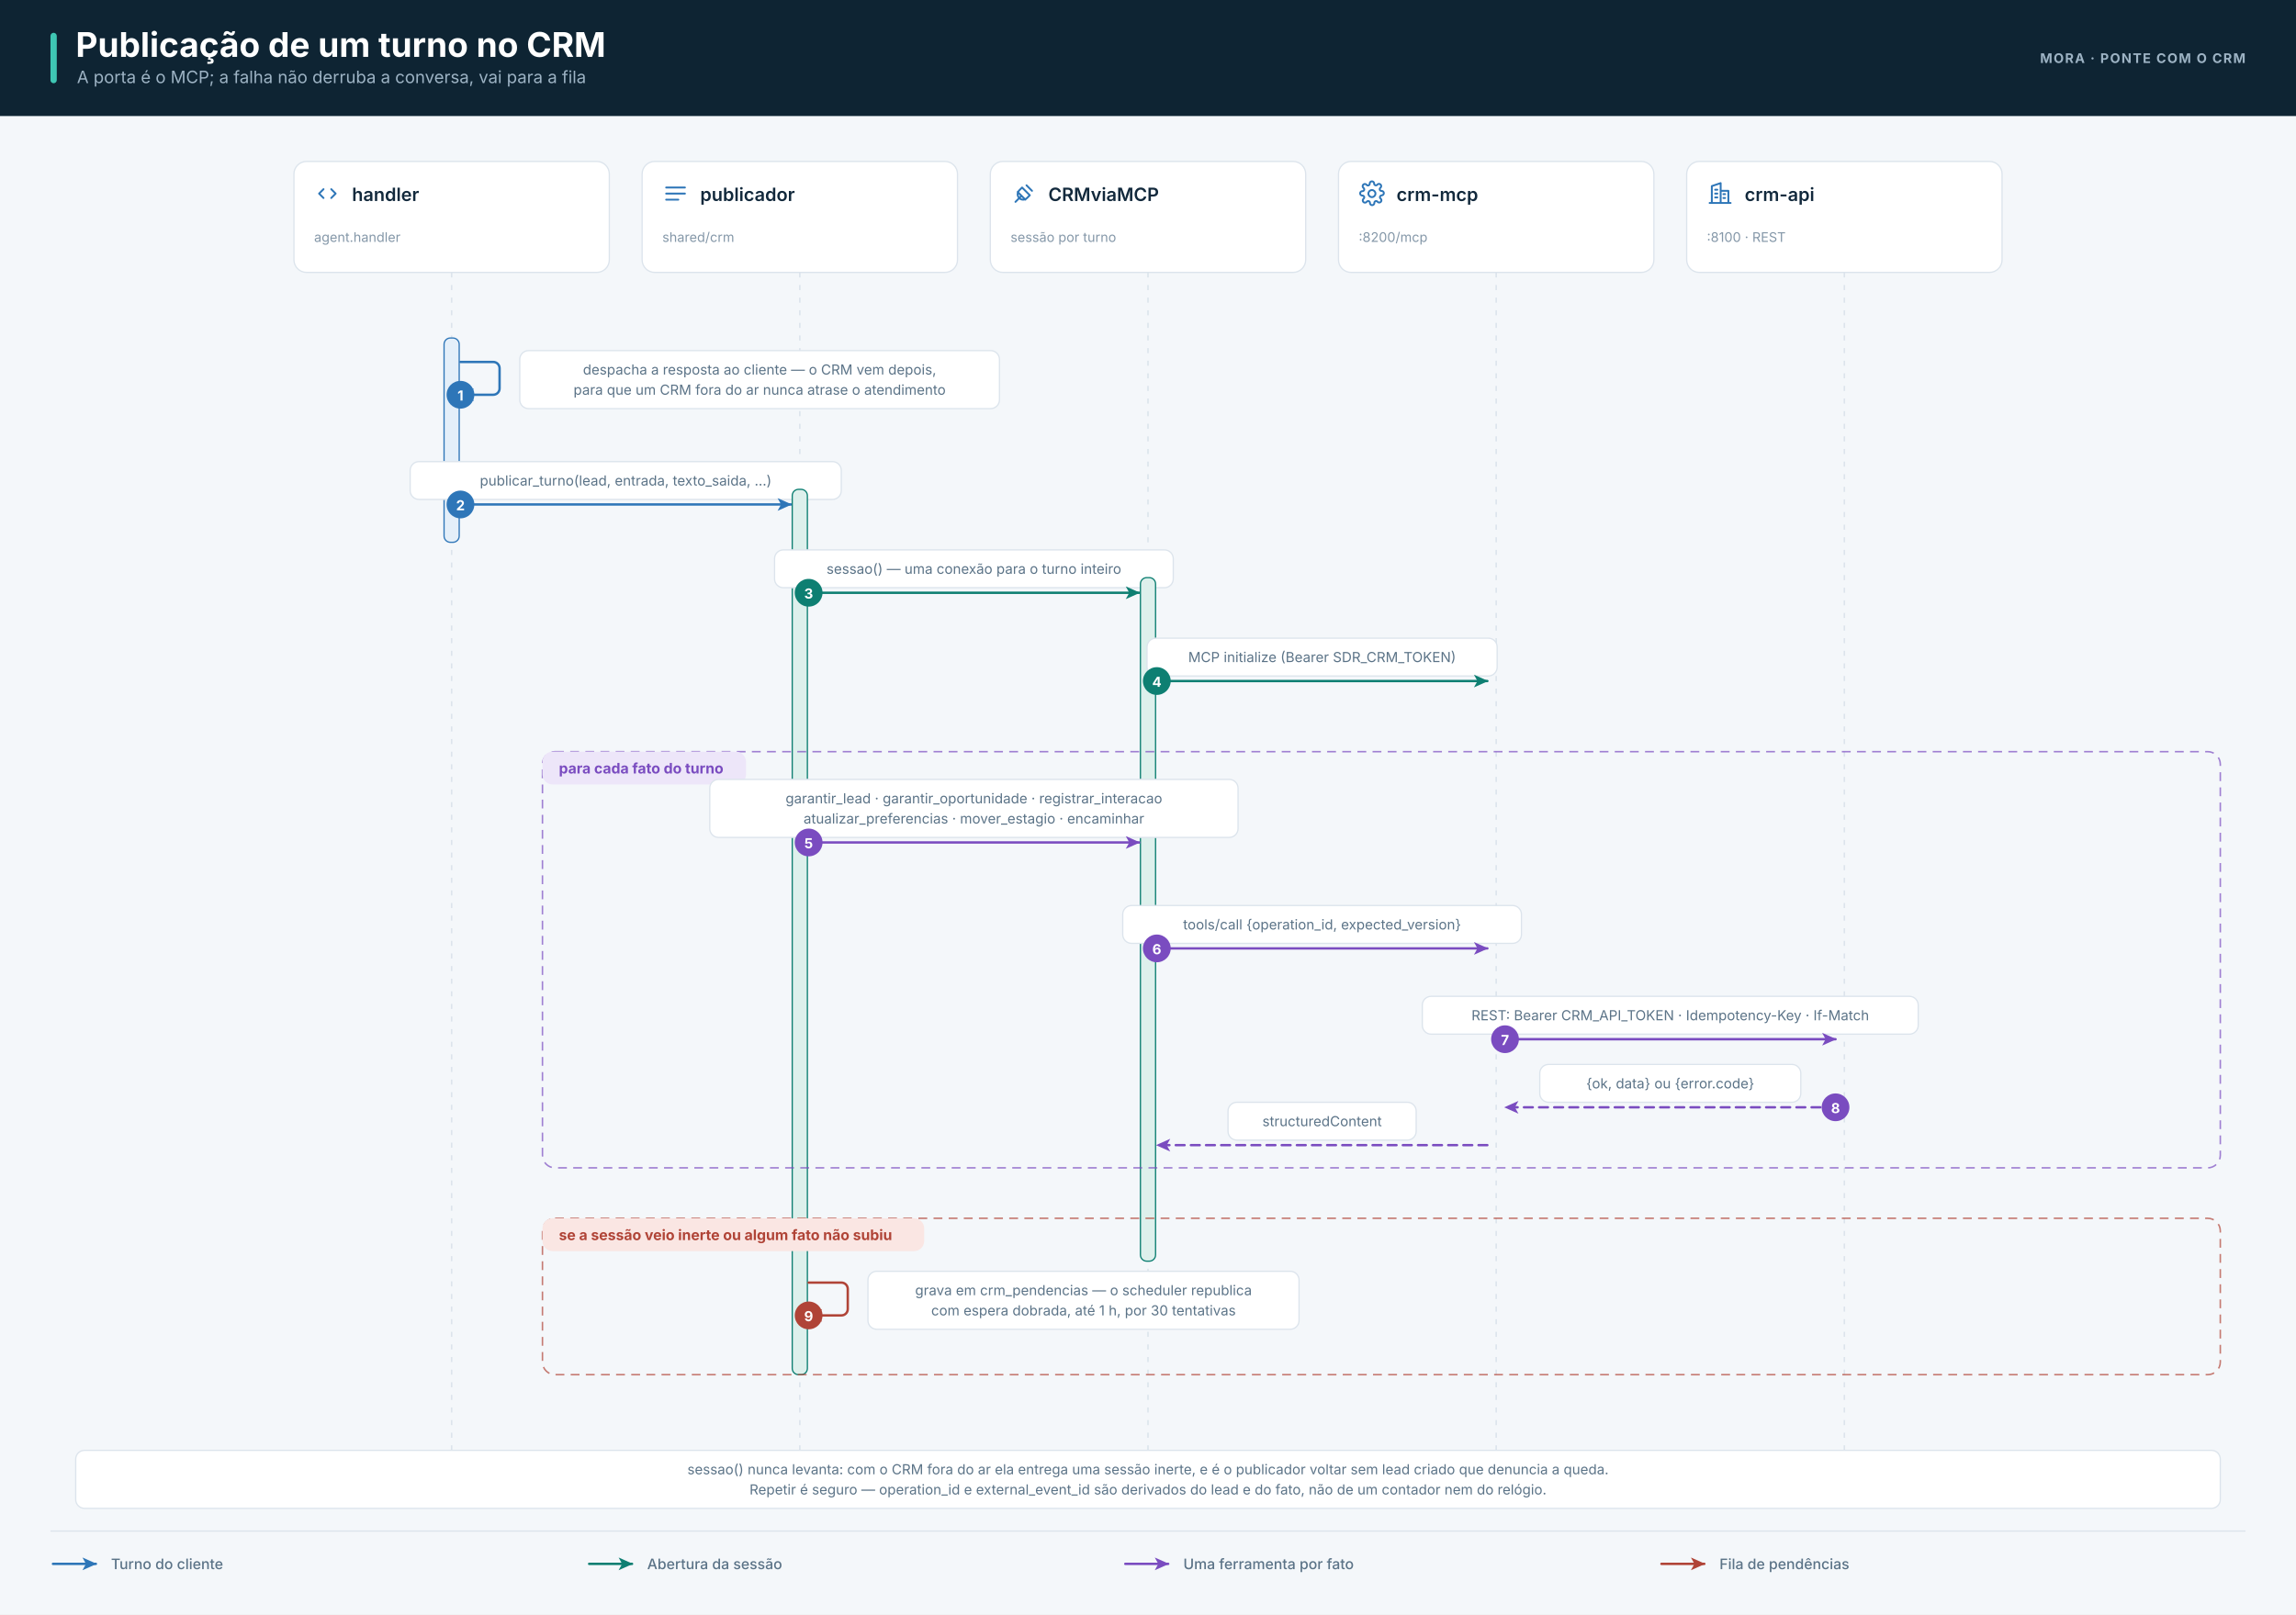
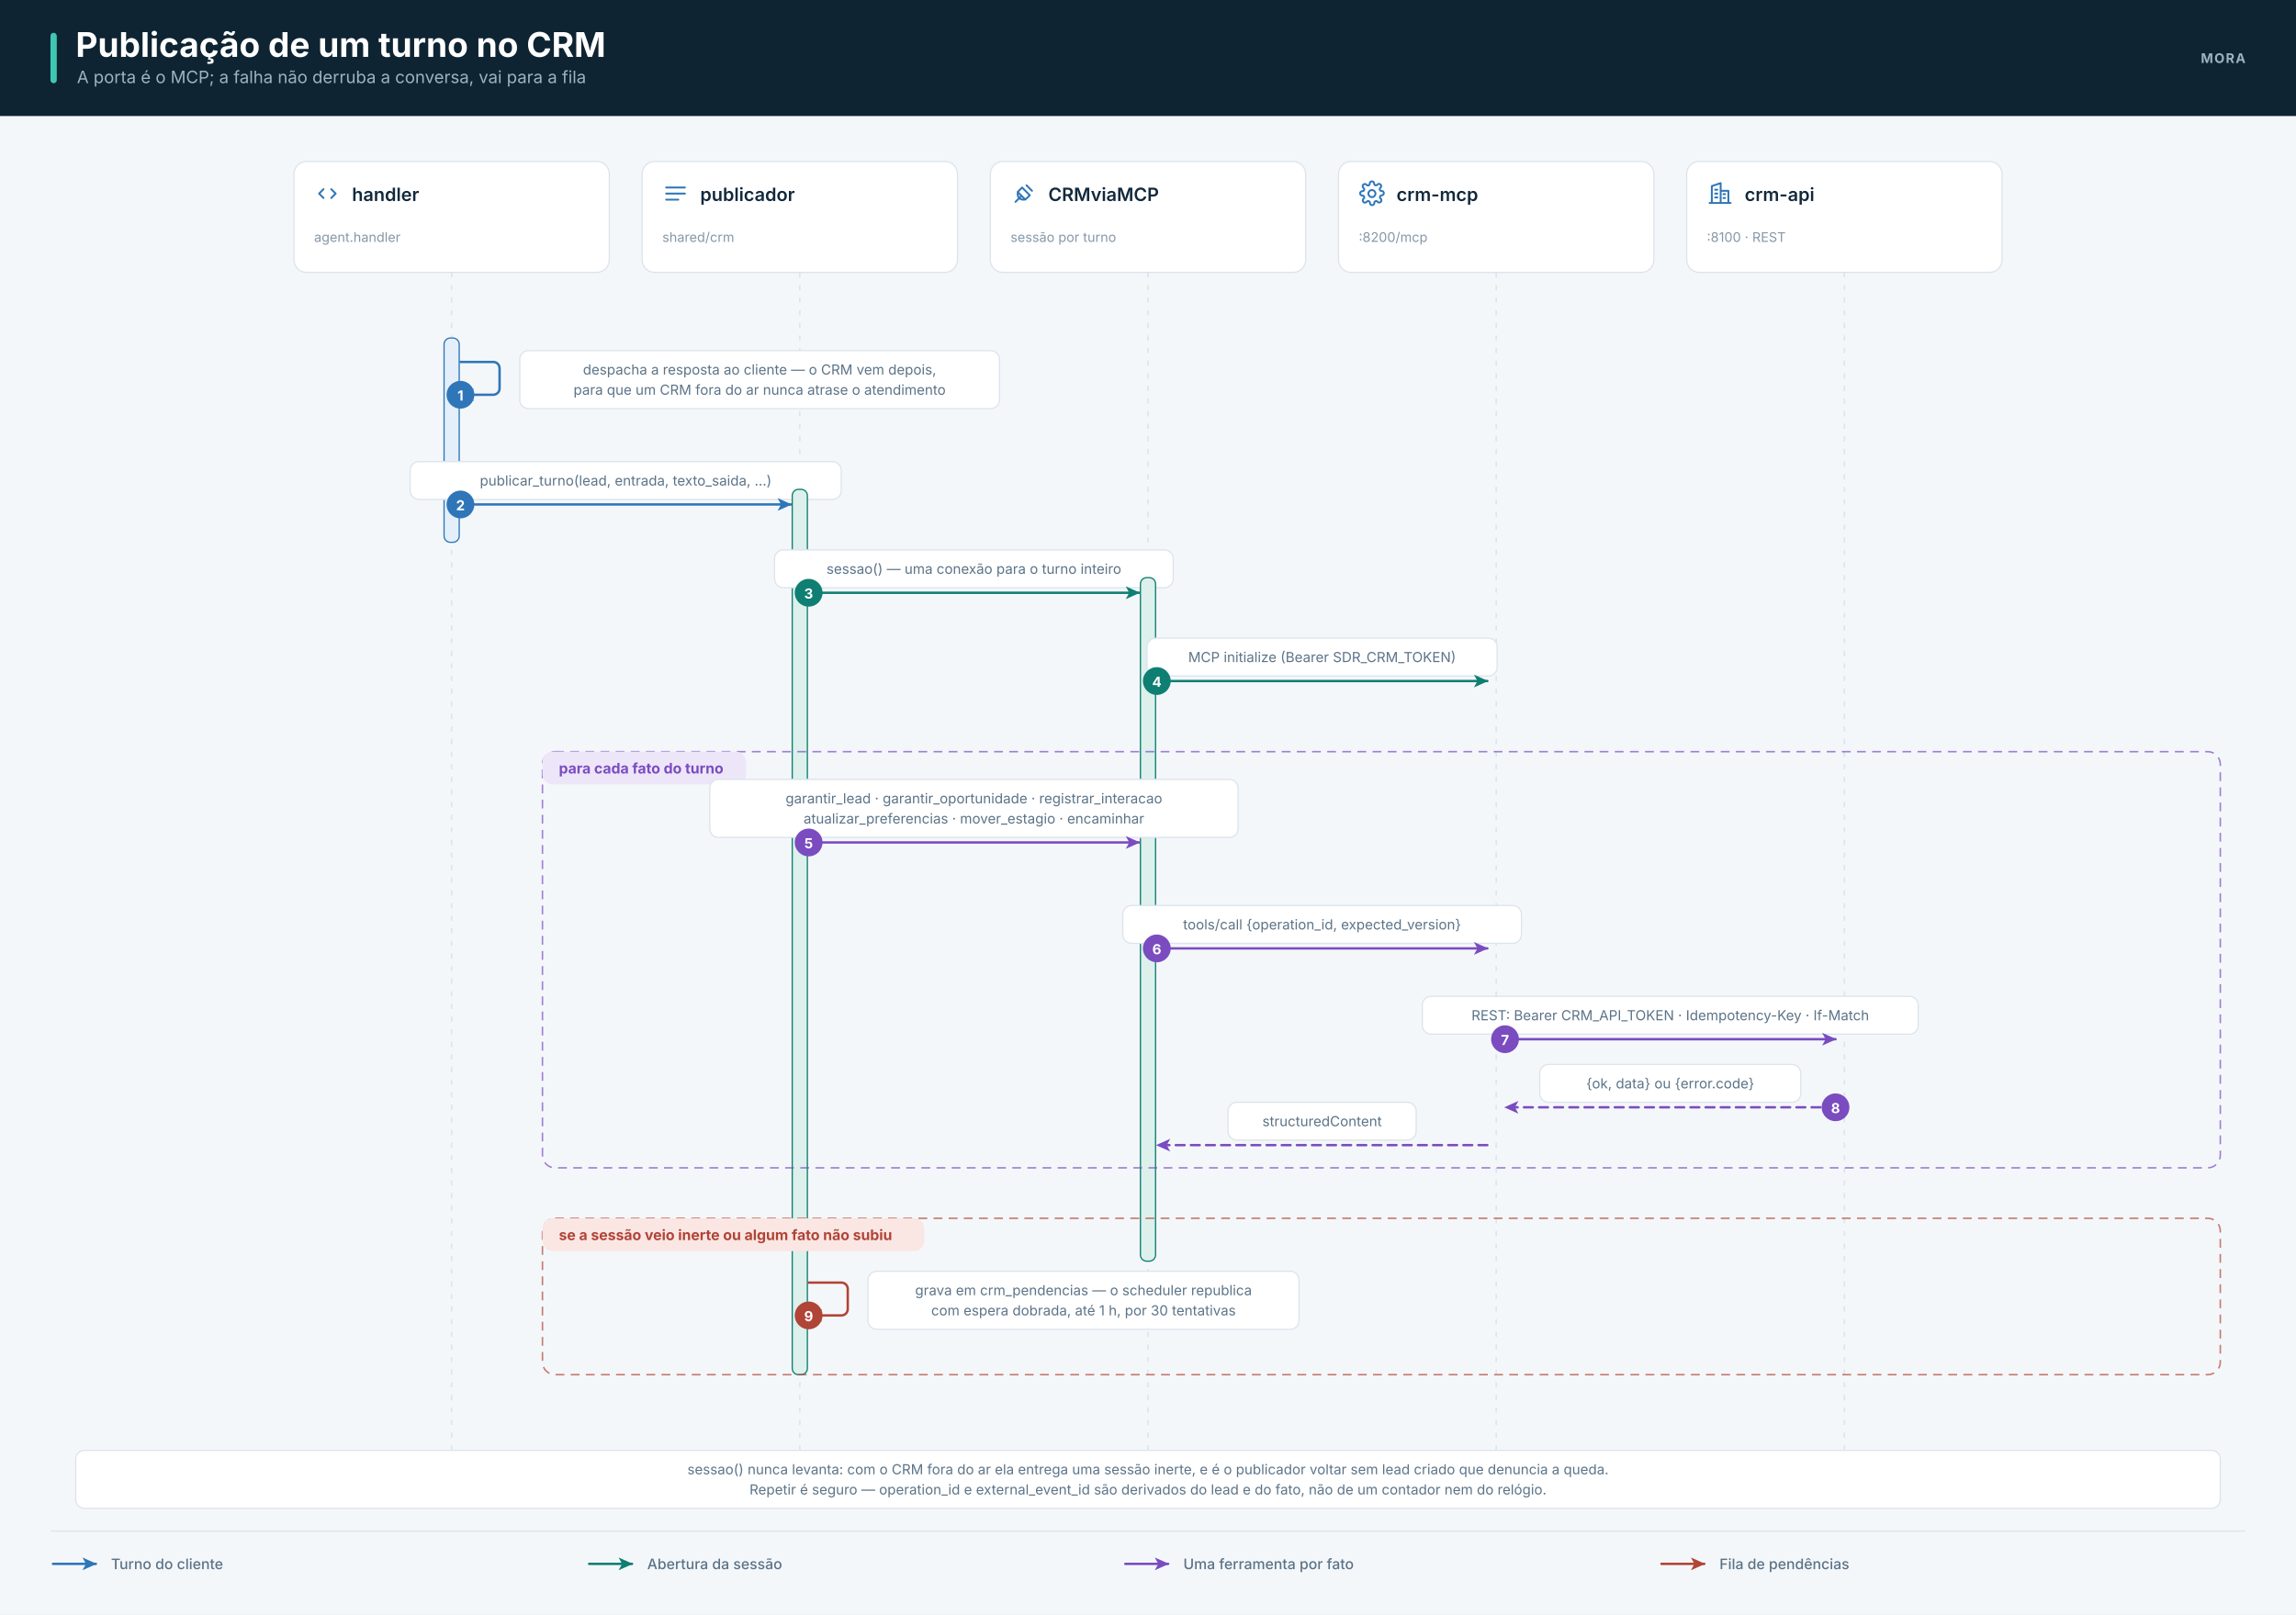
<svg xmlns="http://www.w3.org/2000/svg" viewBox="0 0 1820 1280" width="1820" height="1280" role="img" aria-label="Sequência da publicação no CRM: o handler despacha a resposta primeiro, o publicador abre uma sessão MCP e chama uma ferramenta por fato; se falhar, o turno vai para crm_pendencias.">
  <style>
  text{font-family:Inter,'Segoe UI',system-ui,-apple-system,'Helvetica Neue',Arial,sans-serif;dominant-baseline:middle}
  .t-tit{font-size:17px;font-weight:600;fill:#12293C}
  .t-tit-s{font-size:14.5px;font-weight:600;fill:#12293C}
  .t-sub{font-size:12px;font-weight:400;fill:#5B7387}
  .t-sub-s{font-size:11px;font-weight:400;fill:#5B7387}
  .t-mini{font-size:10.5px;font-weight:400;fill:#8497A8}
  .t-grp{font-size:12px;font-weight:700;fill:#2C5F84;letter-spacing:.07em}
  .t-grp-s{font-size:11px;font-weight:400;fill:#8497A8}
  .t-seta{font-size:11.5px;font-weight:500}
  .t-leg{font-size:11.5px;font-weight:500;fill:#5B7387}
  .t-rod{font-size:10px;font-weight:700;fill:#8497A8;letter-spacing:.09em}
  .t-cab{font-size:27px;font-weight:700;fill:#FFFFFF}
  .t-cab-s{font-size:13.5px;font-weight:400;fill:#9DB3C4}
  .t-cab-r{font-size:10.5px;font-weight:700;fill:#9DB3C4;letter-spacing:.09em}
  .cartao{fill:#FFFFFF;stroke:#DCE4EC;stroke-width:1}
  .grupo{fill:#E9F1F8;stroke:#D5E2EE;stroke-width:1}
  .linha{stroke:#DCE4EC;stroke-width:1}
  .s-azul{stroke:#2E76B8} .f-azul{fill:#2E76B8} .x-azul{fill:#2E76B8}
  .s-verde{stroke:#0E7F72} .f-verde{fill:#0E7F72} .x-verde{fill:#0E7F72}
  .s-roxo{stroke:#7A4CC0} .f-roxo{fill:#7A4CC0} .x-roxo{fill:#7A4CC0}
  .s-cinza{stroke:#64798C} .f-cinza{fill:#64798C} .x-cinza{fill:#64798C}
  .s-ambar{stroke:#A9701A} .f-ambar{fill:#A9701A} .x-ambar{fill:#A9701A}
  .s-vermelho{stroke:#B04437} .f-vermelho{fill:#B04437} .x-vermelho{fill:#B04437}
  .s-tinta2{stroke:#5B7387} .f-tinta2{fill:#5B7387} .x-tinta2{fill:#5B7387}
  .aresta{fill:none;stroke-width:1.9;stroke-linecap:round;stroke-linejoin:round}
</style>
  <defs>
    <marker id="p-azul" viewBox="0 0 10 10" refX="8.5" refY="5" markerWidth="7" markerHeight="7" orient="auto-start-reverse">
      <path d="M0.5 1.2 9 5 0.5 8.8 2.6 5z" class="f-azul" />
    </marker>
    <marker id="p-verde" viewBox="0 0 10 10" refX="8.5" refY="5" markerWidth="7" markerHeight="7" orient="auto-start-reverse">
      <path d="M0.5 1.2 9 5 0.5 8.8 2.6 5z" class="f-verde" />
    </marker>
    <marker id="p-roxo" viewBox="0 0 10 10" refX="8.5" refY="5" markerWidth="7" markerHeight="7" orient="auto-start-reverse">
      <path d="M0.5 1.2 9 5 0.5 8.8 2.6 5z" class="f-roxo" />
    </marker>
    <marker id="p-cinza" viewBox="0 0 10 10" refX="8.5" refY="5" markerWidth="7" markerHeight="7" orient="auto-start-reverse">
      <path d="M0.5 1.2 9 5 0.5 8.8 2.6 5z" class="f-cinza" />
    </marker>
    <marker id="p-ambar" viewBox="0 0 10 10" refX="8.5" refY="5" markerWidth="7" markerHeight="7" orient="auto-start-reverse">
      <path d="M0.5 1.2 9 5 0.5 8.8 2.6 5z" class="f-ambar" />
    </marker>
    <marker id="p-vermelho" viewBox="0 0 10 10" refX="8.5" refY="5" markerWidth="7" markerHeight="7" orient="auto-start-reverse">
      <path d="M0.5 1.2 9 5 0.5 8.8 2.6 5z" class="f-vermelho" />
    </marker>
    <marker id="p-tinta2" viewBox="0 0 10 10" refX="8.5" refY="5" markerWidth="7" markerHeight="7" orient="auto-start-reverse">
      <path d="M0.5 1.2 9 5 0.5 8.8 2.6 5z" class="f-tinta2" />
    </marker>
  </defs>
  <rect width="1820" height="1280" fill="#F4F7FA" />
  <rect width="1820" height="92" fill="#0E2433" />
  <rect x="40" y="26" width="5" height="40" rx="2.5" fill="#3FC7B4" />
  <text x="60" y="35.0" class="t-cab">Publicação de um turno no CRM</text>
  <text x="61" y="61.0" class="t-cab-s">A porta é o MCP; a falha não derruba a conversa, vai para a fila</text>
-   <text x="1780" y="46.0" class="t-cab-r" text-anchor="end">MORA · PONTE COM O CRM</text>
+   <text x="1780" y="46.0" class="t-cab-r" text-anchor="end">MORA</text>
  <rect x="233.0" y="128" width="250" height="88" rx="10" class="cartao" />
  <g transform="translate(249.0,143.0) scale(0.875)" fill="none" stroke="#2E76B8" stroke-width="1.7" stroke-linecap="round" stroke-linejoin="round">
    <path d="M8.5 8 4.5 12l4 4M15.5 8l4 4-4 4" />
  </g>
  <text x="279.0" y="154" class="t-tit-s">handler</text>
  <text x="249.0" y="188" class="t-mini">agent.handler</text>
  <rect x="509.0" y="128" width="250" height="88" rx="10" class="cartao" />
  <g transform="translate(525.0,143.0) scale(0.875)" fill="none" stroke="#2E76B8" stroke-width="1.7" stroke-linecap="round" stroke-linejoin="round">
    <path d="M3.5 6.5h17M3.5 12h17M3.5 17.5h11" />
  </g>
  <text x="555.0" y="154" class="t-tit-s">publicador</text>
  <text x="525.0" y="188" class="t-mini">shared/crm</text>
  <rect x="785.0" y="128" width="250" height="88" rx="10" class="cartao" />
  <g transform="translate(801.0,143.0) scale(0.875)" fill="none" stroke="#2E76B8" stroke-width="1.7" stroke-linecap="round" stroke-linejoin="round">
    <path d="M14.5 4.5 19.5 9.5M9.5 14.5 4.5 19.5M10.5 6.5l7 7-2.6 2.6a4.95 4.95 0 0 1-7-7zM13.5 17.5l-7-7" />
  </g>
  <text x="831.0" y="154" class="t-tit-s">CRMviaMCP</text>
  <text x="801.0" y="188" class="t-mini">sessão por turno</text>
  <rect x="1061.0" y="128" width="250" height="88" rx="10" class="cartao" />
  <g transform="translate(1077.0,143.0) scale(0.875)" fill="none" stroke="#2E76B8" stroke-width="1.7" stroke-linecap="round" stroke-linejoin="round">
    <path d="M12 15.2a3.2 3.2 0 1 0 0-6.4 3.2 3.2 0 0 0 0 6.4zM19.4 14.6a1.6 1.6 0 0 0 .3 1.8l.1.1a2 2 0 1 1-2.8 2.8l-.1-.1a1.6 1.6 0 0 0-2.7 1.1v.2a2 2 0 0 1-4 0v-.1a1.6 1.6 0 0 0-2.8-1.1l-.1.1a2 2 0 1 1-2.8-2.8l.1-.1a1.6 1.6 0 0 0-1.1-2.7h-.2a2 2 0 0 1 0-4h.1a1.6 1.6 0 0 0 1.1-2.8l-.1-.1a2 2 0 1 1 2.8-2.8l.1.1a1.6 1.6 0 0 0 1.8.3h.1A1.6 1.6 0 0 0 10 3.1v-.2a2 2 0 0 1 4 0v.1a1.6 1.6 0 0 0 2.7 1.1l.1-.1a2 2 0 1 1 2.8 2.8l-.1.1a1.6 1.6 0 0 0 1.1 2.7h.2a2 2 0 0 1 0 4h-.1a1.6 1.6 0 0 0-1.3 1z" />
  </g>
  <text x="1107.0" y="154" class="t-tit-s">crm-mcp</text>
  <text x="1077.0" y="188" class="t-mini">:8200/mcp</text>
  <rect x="1337.0" y="128" width="250" height="88" rx="10" class="cartao" />
  <g transform="translate(1353.0,143.0) scale(0.875)" fill="none" stroke="#2E76B8" stroke-width="1.7" stroke-linecap="round" stroke-linejoin="round">
    <path d="M4.5 20.5V5.2l8-2.7v18M12.5 20.5h7V9.5h-7M7.5 8.5h2M7.5 12h2M7.5 15.5h2M15 12.5h1.5M15 16h1.5M2.5 20.5h19" />
  </g>
  <text x="1383.0" y="154" class="t-tit-s">crm-api</text>
  <text x="1353.0" y="188" class="t-mini">:8100 · REST</text>
  <line x1="358.0" y1="216" x2="358.0" y2="1150" stroke="#DCE4EC" stroke-width="1.2" stroke-dasharray="4 6" />
  <line x1="634.0" y1="216" x2="634.0" y2="1150" stroke="#DCE4EC" stroke-width="1.2" stroke-dasharray="4 6" />
  <line x1="910.0" y1="216" x2="910.0" y2="1150" stroke="#DCE4EC" stroke-width="1.2" stroke-dasharray="4 6" />
  <line x1="1186.0" y1="216" x2="1186.0" y2="1150" stroke="#DCE4EC" stroke-width="1.2" stroke-dasharray="4 6" />
  <line x1="1462.0" y1="216" x2="1462.0" y2="1150" stroke="#DCE4EC" stroke-width="1.2" stroke-dasharray="4 6" />
  <rect x="352.0" y="268" width="12" height="162" rx="5" fill="#E4EFF9" stroke="#2E76B8" stroke-width="1" />
  <path d="M365.0 287h26a5 5 0 0 1 5 5v16a5 5 0 0 1-5 5h-26" class="aresta s-azul" marker-end="url(#p-azul)" />
  <rect x="412.0" y="278" width="380.26" height="46" rx="7" class="cartao" />
  <text x="602.13" y="293" class="t-sub-s" text-anchor="middle">despacha a resposta ao cliente — o CRM vem depois,</text>
  <text x="602.13" y="309" class="t-sub-s" text-anchor="middle">para que um CRM fora do ar nunca atrase o atendimento</text>
  <circle cx="365.0" cy="313" r="11" class="f-azul" />
  <text x="365.0" y="313.5" text-anchor="middle" style="font-size:11px;font-weight:700;fill:#fff">1</text>
  <rect x="325.13" y="366" width="341.74" height="30" rx="7" class="cartao" />
  <text x="496.0" y="381" class="t-sub-s" text-anchor="middle">publicar_turno(lead, entrada, texto_saida, ...)</text>
  <path d="M365.0 400H627.0" class="aresta s-azul" marker-end="url(#p-azul)" />
  <circle cx="365.0" cy="400" r="11" class="f-azul" />
  <text x="365.0" y="400.5" text-anchor="middle" style="font-size:11px;font-weight:700;fill:#fff">2</text>
  <rect x="628.0" y="388" width="12" height="702" rx="5" fill="#DDF0EC" stroke="#0E7F72" stroke-width="1" />
  <rect x="613.97" y="436" width="316.06" height="30" rx="7" class="cartao" />
  <text x="772.0" y="451" class="t-sub-s" text-anchor="middle">sessao() — uma conexão para o turno inteiro</text>
  <path d="M641.0 470H903.0" class="aresta s-verde" marker-end="url(#p-verde)" />
  <circle cx="641.0" cy="470" r="11" class="f-verde" />
  <text x="641.0" y="470.5" text-anchor="middle" style="font-size:11px;font-weight:700;fill:#fff">3</text>
  <rect x="904.0" y="458" width="12" height="542" rx="5" fill="#DDF0EC" stroke="#0E7F72" stroke-width="1" />
  <rect x="909.23" y="506" width="277.54" height="30" rx="7" class="cartao" />
  <text x="1048.0" y="521" class="t-sub-s" text-anchor="middle">MCP initialize (Bearer SDR_CRM_TOKEN)</text>
  <path d="M917.0 540H1179.0" class="aresta s-verde" marker-end="url(#p-verde)" />
  <circle cx="917.0" cy="540" r="11" class="f-verde" />
  <text x="917.0" y="540.5" text-anchor="middle" style="font-size:11px;font-weight:700;fill:#fff">4</text>
  <rect x="430" y="596" width="1330" height="330" rx="10" fill="none" stroke="#7A4CC0" stroke-width="1.2" stroke-dasharray="7 5" opacity="0.7" />
  <rect x="430" y="596" width="161.355" height="26" rx="8" fill="#EDE6F9" />
  <text x="443" y="609" class="t-seta x-roxo" style="font-weight:700">para cada fato do turno</text>
  <rect x="562.61" y="618" width="418.78" height="46" rx="7" class="cartao" />
  <text x="772.0" y="633" class="t-sub-s" text-anchor="middle">garantir_lead · garantir_oportunidade · registrar_interacao</text>
  <text x="772.0" y="649" class="t-sub-s" text-anchor="middle">atualizar_preferencias · mover_estagio · encaminhar</text>
  <path d="M641.0 668H903.0" class="aresta s-roxo" marker-end="url(#p-roxo)" />
  <circle cx="641.0" cy="668" r="11" class="f-roxo" />
  <text x="641.0" y="668.5" text-anchor="middle" style="font-size:11px;font-weight:700;fill:#fff">5</text>
  <rect x="889.97" y="718" width="316.06" height="30" rx="7" class="cartao" />
  <text x="1048.0" y="733" class="t-sub-s" text-anchor="middle">tools/call {operation_id, expected_version}</text>
  <path d="M917.0 752H1179.0" class="aresta s-roxo" marker-end="url(#p-roxo)" />
  <circle cx="917.0" cy="752" r="11" class="f-roxo" />
  <text x="917.0" y="752.5" text-anchor="middle" style="font-size:11px;font-weight:700;fill:#fff">6</text>
  <rect x="1127.45" y="790" width="393.1" height="30" rx="7" class="cartao" />
  <text x="1324.0" y="805" class="t-sub-s" text-anchor="middle">REST: Bearer CRM_API_TOKEN · Idempotency-Key · If-Match</text>
  <path d="M1193.0 824H1455.0" class="aresta s-roxo" marker-end="url(#p-roxo)" />
  <circle cx="1193.0" cy="824" r="11" class="f-roxo" />
  <text x="1193.0" y="824.5" text-anchor="middle" style="font-size:11px;font-weight:700;fill:#fff">7</text>
  <rect x="1220.54" y="844" width="206.92" height="30" rx="7" class="cartao" />
  <text x="1324.0" y="859" class="t-sub-s" text-anchor="middle">{ok, data} ou {error.code}</text>
  <path d="M1455.0 878H1193.0" class="aresta s-roxo" stroke-dasharray="7 5" marker-end="url(#p-roxo)" />
  <circle cx="1455.0" cy="878" r="11" class="f-roxo" />
  <text x="1455.0" y="878.5" text-anchor="middle" style="font-size:11px;font-weight:700;fill:#fff">8</text>
  <rect x="973.43" y="874" width="149.14" height="30" rx="7" class="cartao" />
  <text x="1048.0" y="889" class="t-sub-s" text-anchor="middle">structuredContent</text>
  <path d="M1179.0 908H917.0" class="aresta s-roxo" stroke-dasharray="7 5" marker-end="url(#p-roxo)" />
  <rect x="430" y="966" width="1330" height="124" rx="10" fill="none" stroke="#B04437" stroke-width="1.2" stroke-dasharray="7 5" opacity="0.7" />
  <rect x="430" y="966" width="302.595" height="26" rx="8" fill="#FAE6E3" />
  <text x="443" y="979" class="t-seta x-vermelho" style="font-weight:700">se a sessão veio inerte ou algum fato não subiu</text>
  <path d="M641.0 1017h26a5 5 0 0 1 5 5v16a5 5 0 0 1-5 5h-26" class="aresta s-vermelho" marker-end="url(#p-vermelho)" />
  <rect x="688.0" y="1008" width="341.74" height="46" rx="7" class="cartao" />
  <text x="858.87" y="1023" class="t-sub-s" text-anchor="middle">grava em crm_pendencias — o scheduler republica</text>
  <text x="858.87" y="1039" class="t-sub-s" text-anchor="middle">com espera dobrada, até 1 h, por 30 tentativas</text>
  <circle cx="641.0" cy="1043" r="11" class="f-vermelho" />
  <text x="641.0" y="1043.5" text-anchor="middle" style="font-size:11px;font-weight:700;fill:#fff">9</text>
  <rect x="60.0" y="1150" width="1700" height="46" rx="7" class="cartao" />
  <text x="910" y="1165" class="t-sub-s" text-anchor="middle">sessao() nunca levanta: com o CRM fora do ar ela entrega uma sessão inerte, e é o publicador voltar sem lead criado que denuncia a queda.</text>
  <text x="910" y="1181" class="t-sub-s" text-anchor="middle">Repetir é seguro — operation_id e external_event_id são derivados do lead e do fato, não de um contador nem do relógio.</text>
  <line x1="40" y1="1214" x2="1780" y2="1214" class="linha" />
  <path d="M42.0 1240h34" class="aresta s-azul" marker-end="url(#p-azul)" />
  <text x="88.0" y="1240" class="t-leg">Turno do cliente</text>
  <path d="M467.0 1240h34" class="aresta s-verde" marker-end="url(#p-verde)" />
  <text x="513.0" y="1240" class="t-leg">Abertura da sessão</text>
  <path d="M892.0 1240h34" class="aresta s-roxo" marker-end="url(#p-roxo)" />
  <text x="938.0" y="1240" class="t-leg">Uma ferramenta por fato</text>
  <path d="M1317.0 1240h34" class="aresta s-vermelho" marker-end="url(#p-vermelho)" />
  <text x="1363.0" y="1240" class="t-leg">Fila de pendências</text>
</svg>
